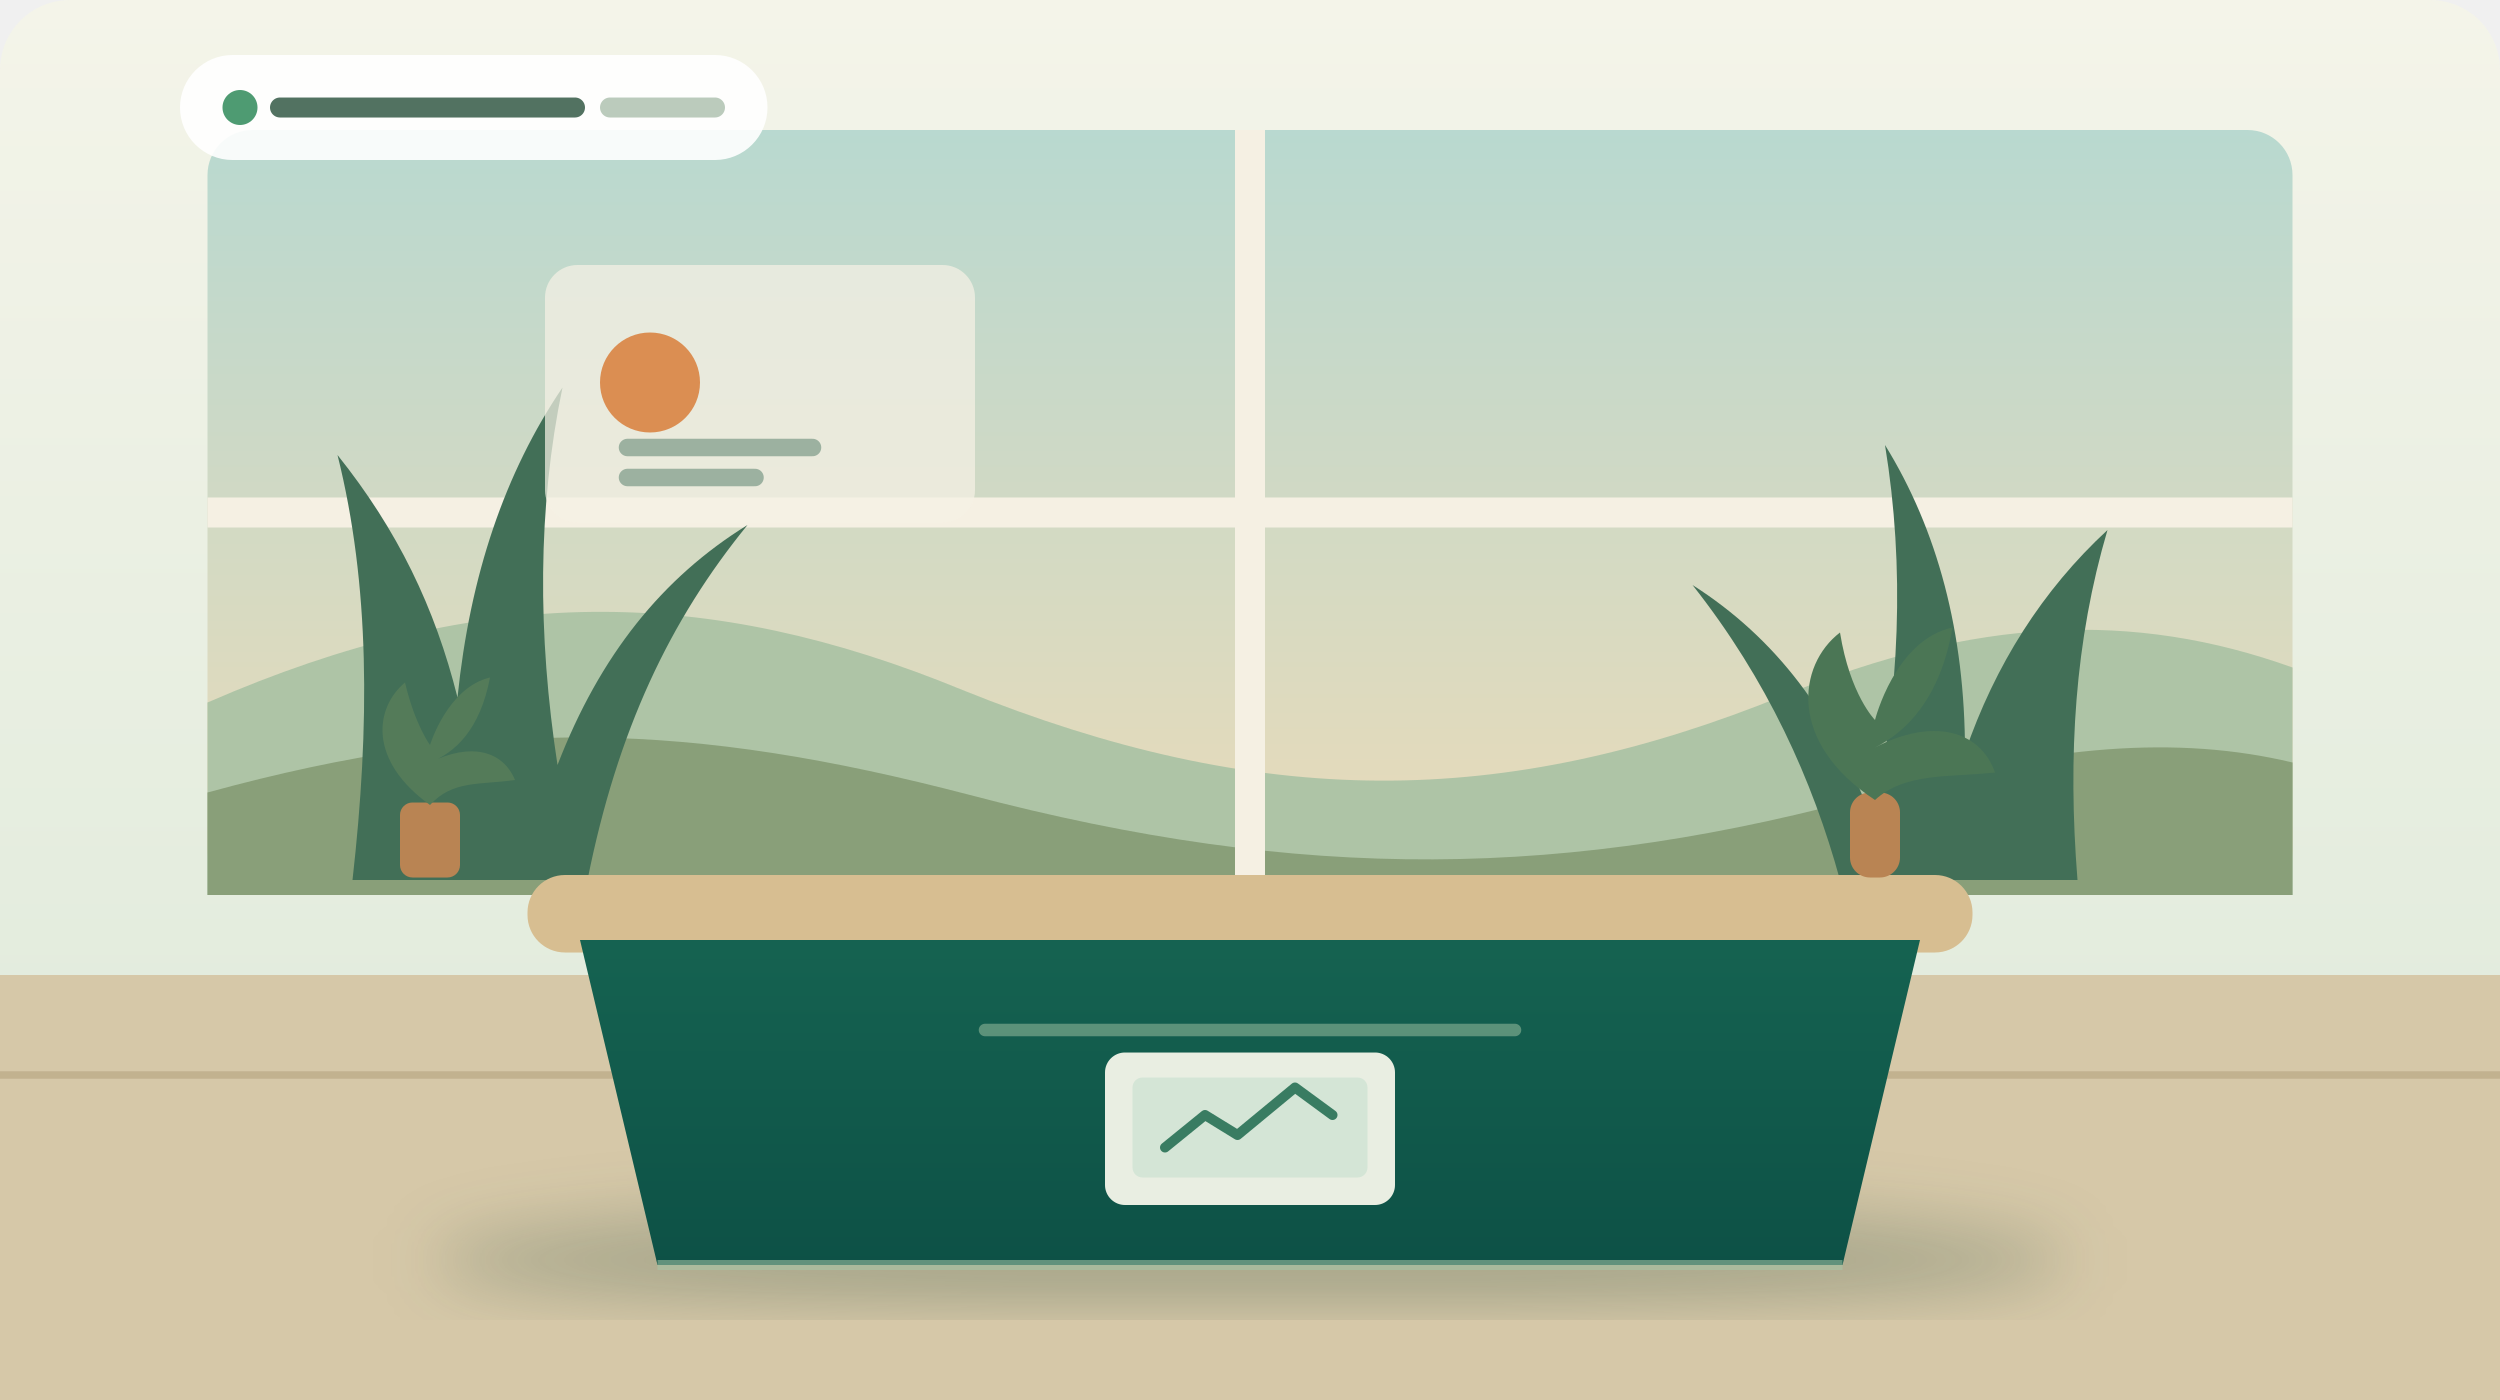
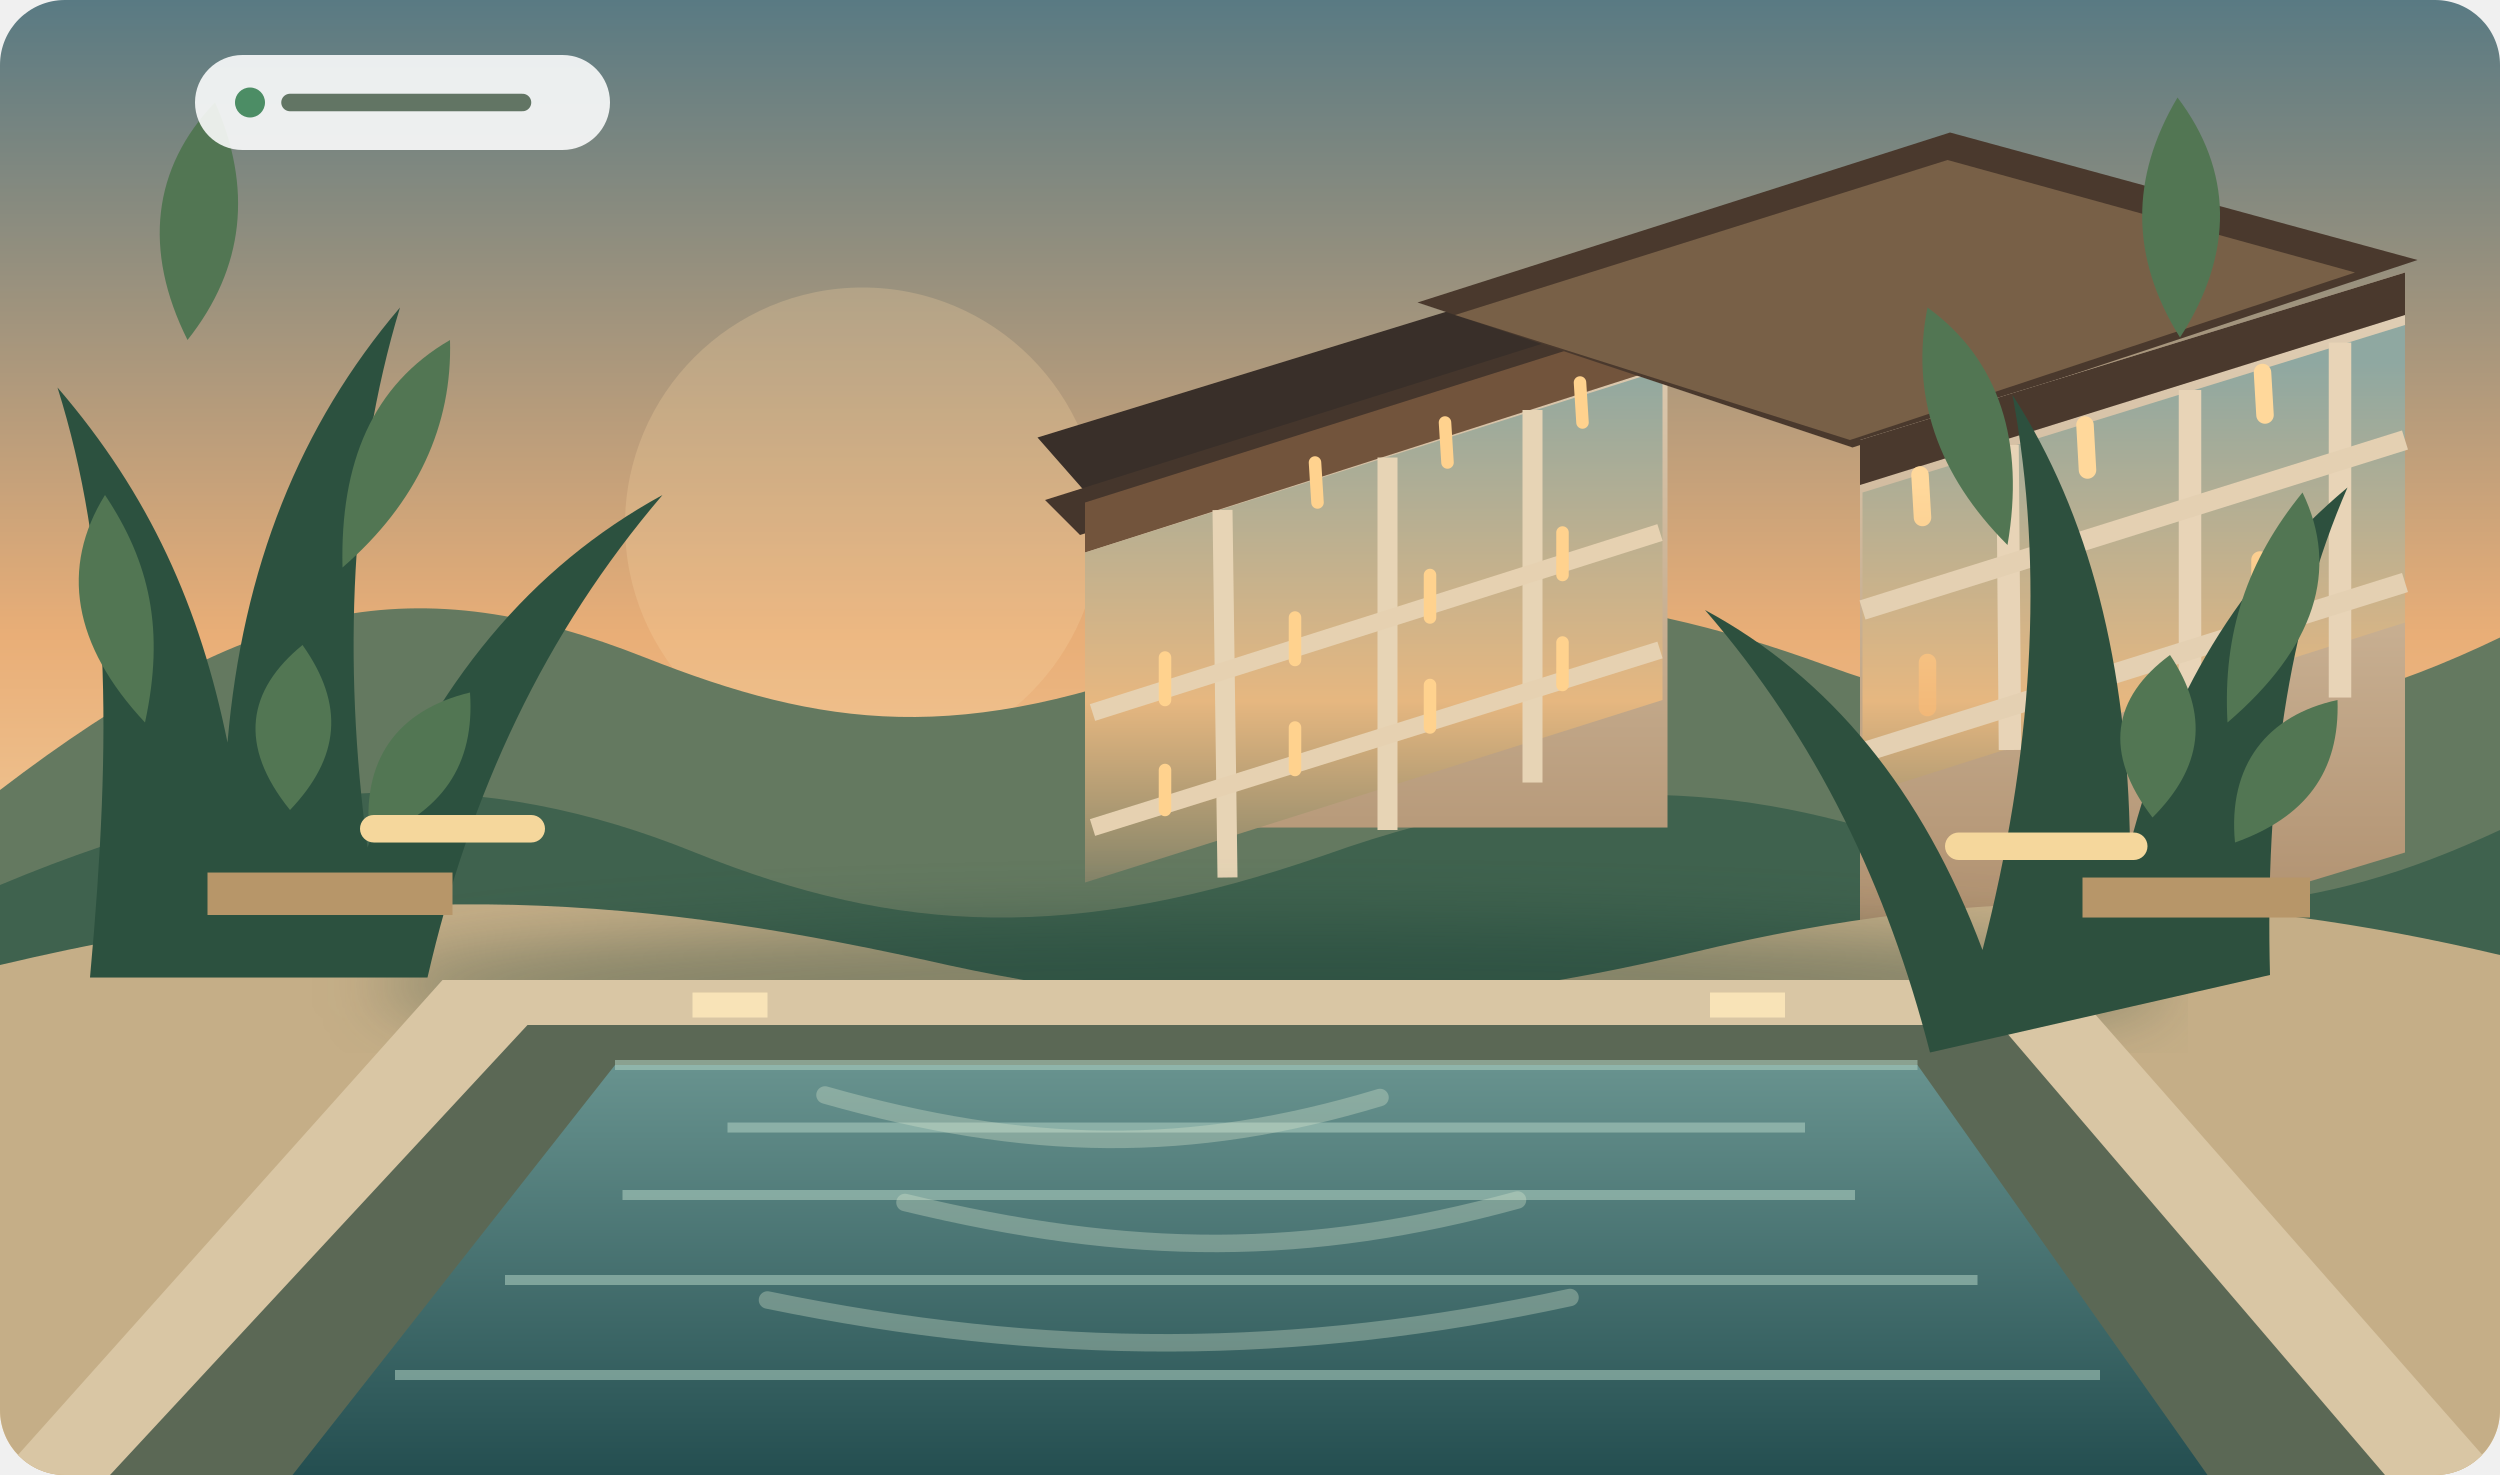
- <svg xmlns="http://www.w3.org/2000/svg" width="1000" height="560" viewBox="0 0 1000 560" fill="none">
+ <svg xmlns="http://www.w3.org/2000/svg" width="1000" height="590" viewBox="0 0 1000 590" fill="none">
  <defs>
-     <linearGradient id="wall" x1="500" y1="0" x2="500" y2="560" gradientUnits="userSpaceOnUse">
-       <stop stop-color="#F4F4E9" />
-       <stop offset="1" stop-color="#DCE9D9" />
+     <linearGradient id="sky" x1="500" y1="0" x2="500" y2="410" gradientUnits="userSpaceOnUse">
+       <stop stop-color="#597A83" />
+       <stop offset=".62" stop-color="#E9AE77" />
+       <stop offset="1" stop-color="#F4D6A7" />
    </linearGradient>
-     <linearGradient id="window" x1="500" y1="48" x2="500" y2="350" gradientUnits="userSpaceOnUse">
-       <stop stop-color="#B8D9D0" />
-       <stop offset="1" stop-color="#E9DAB9" />
+     <linearGradient id="building" x1="733" y1="90" x2="733" y2="400" gradientUnits="userSpaceOnUse">
+       <stop stop-color="#E7D7BE" />
+       <stop offset="1" stop-color="#AA8967" />
    </linearGradient>
-     <linearGradient id="counter" x1="500" y1="350" x2="500" y2="506" gradientUnits="userSpaceOnUse">
-       <stop stop-color="#176653" />
-       <stop offset="1" stop-color="#0D5146" />
+     <linearGradient id="glass" x1="617" y1="145" x2="617" y2="391" gradientUnits="userSpaceOnUse">
+       <stop stop-color="#8FA8A1" />
+       <stop offset=".55" stop-color="#E6B780" />
+       <stop offset="1" stop-color="#526A5D" />
    </linearGradient>
-     <filter id="shadow" x="146" y="338" width="708" height="190" color-interpolation-filters="sRGB" filterUnits="userSpaceOnUse">
+     <linearGradient id="water" x1="501" y1="399" x2="501" y2="590" gradientUnits="userSpaceOnUse">
+       <stop stop-color="#739E99" />
+       <stop offset="1" stop-color="#244E50" />
+     </linearGradient>
+     <linearGradient id="light" x1="618" y1="194" x2="618" y2="370" gradientUnits="userSpaceOnUse">
+       <stop stop-color="#FFD89B" />
+       <stop offset="1" stop-color="#E69B58" />
+     </linearGradient>
+     <filter id="soft-shadow" x="125" y="338" width="750" height="83" color-interpolation-filters="sRGB" filterUnits="userSpaceOnUse">
      <feGaussianBlur stdDeviation="13" />
    </filter>
+     <clipPath id="scene">
+       <rect width="1000" height="590" rx="26" />
+     </clipPath>
  </defs>
-   <rect width="1000" height="560" rx="28" fill="url(#wall)" />
-   <path d="M0 390h1000v170H0z" fill="#D6C8A8" />
-   <path d="M0 430h1000" stroke="#C2B28F" stroke-width="3" />
-   <rect x="83" y="52" width="834" height="306" rx="18" fill="url(#window)" />
-   <path d="M83 281c110-48 200-47 302-5 119 48 216 48 329 2 76-31 139-34 203-11v91H83z" fill="#AEC4A6" />
-   <path d="M83 317c113-31 194-28 305 1 133 35 239 34 365-1 67-19 118-23 164-12v53H83z" fill="#899F79" />
-   <path d="M500 52v306M83 205h834" stroke="#F5F0E3" stroke-width="12" />
-   <path d="M141 352c7-62 7-118-6-170 24 30 39 61 48 97 5-49 19-90 42-124-10 48-10 99-2 151 17-44 42-75 76-96-31 38-52 82-64 142z" fill="#426F57" />
-   <path d="M831 352c-4-50-1-96 12-140-26 24-45 54-57 89 0-48-11-89-32-123 8 49 6 99-5 151-15-43-39-74-72-95 30 38 48 78 59 118z" fill="#426F57" />
-   <rect x="218" y="106" width="172" height="103" rx="13" fill="#F5F1E5" fill-opacity=".72" />
-   <circle cx="260" cy="153" r="20" fill="#DB8E52" />
-   <path d="M251 179h74M251 191h51" stroke="#9CB1A0" stroke-width="7" stroke-linecap="round" />
-   <ellipse cx="500" cy="504" rx="328" ry="25" fill="#173D33" fill-opacity=".23" filter="url(#shadow)" />
-   <rect x="211" y="350" width="578" height="31" rx="15" fill="#D7BE91" />
-   <path d="M232 376h536l-31 130H263z" fill="url(#counter)" />
-   <path d="M263 506h474" stroke="#A7C6A7" stroke-opacity=".55" stroke-width="4" />
-   <path d="M394 412h212" stroke="#A7C6A7" stroke-opacity=".5" stroke-width="5" stroke-linecap="round" />
-   <rect x="442" y="421" width="116" height="61" rx="8" fill="#E9EEE2" />
-   <rect x="453" y="431" width="94" height="40" rx="4" fill="#D4E5D6" />
-   <path d="M466 459l16-13 13 8 23-19 15 11" stroke="#397C62" stroke-width="4" stroke-linecap="round" stroke-linejoin="round" />
-   <rect x="740" y="317" width="20" height="34" rx="8" fill="#B98453" />
-   <path d="M750 320c-35-23-31-54-14-67 4 25 14 35 14 35s8-32 31-37c-5 29-19 42-31 48 23-12 42-7 48 10-19 2-36 0-48 11z" fill="#4B7655" />
-   <rect x="160" y="321" width="24" height="30" rx="5" fill="#B98453" />
-   <path d="M172 322c-25-18-22-39-10-49 4 17 10 25 10 25s7-23 24-27c-4 21-14 30-24 34 16-8 29-5 34 7-14 2-25 0-34 10z" fill="#547B59" />
-   <rect x="72" y="22" width="235" height="42" rx="21" fill="#FFFFFF" fill-opacity=".9" />
-   <circle cx="96" cy="43" r="7" fill="#4E9B72" />
-   <path d="M112 43h118" stroke="#527261" stroke-width="8" stroke-linecap="round" />
-   <path d="M244 43h42" stroke="#BBCBBC" stroke-width="8" stroke-linecap="round" />
+   <g clip-path="url(#scene)">
+     <rect width="1000" height="590" fill="url(#sky)" />
+     <circle cx="345" cy="210" r="95" fill="#F6D6A2" fill-opacity=".26" />
+     <path d="M0 316c102-78 167-89 258-53 71 28 126 36 222-2 86-34 165-26 250 5 102 37 183 31 270-11v145H0z" fill="#647960" />
+     <path d="M0 354c112-47 194-47 278-13 82 33 151 36 252 1 101-36 173-28 249 0 85 31 148 24 221-10v91H0z" fill="#3F624E" />
+     <path d="M415 175 662 99l29 28-247 81z" fill="#392F29" />
+     <path d="m434 199 233-73v205H434z" fill="url(#building)" />
+     <path d="m418 200 245-77 14 13-245 78z" fill="#45362C" />
+     <path d="m434 201 231-73v19l-231 74z" fill="#72543C" />
+     <path d="m434 221 231-73v132l-231 73z" fill="url(#glass)" />
+     <path d="m489 204 2 147M555 183v149M613 164v149" stroke="#E7D4B5" stroke-width="8" />
+     <path d="m437 285 227-72M437 331l227-71" stroke="#E6D1B1" stroke-width="7" />
+     <path d="m526 185 1 16m51-32 1 16m53-32 1 16M466 263v17m52-33v17m54-34v17m53-34v17M466 308v16m52-33v17m54-34v17m53-34v17" stroke="#FFD28E" stroke-width="5" stroke-linecap="round" />
+     <path d="m567 121 213-68 187 51-226 75z" fill="#4A392D" />
+     <path d="m582 126 197-62 163 45-202 67z" fill="#786047" />
+     <path d="m744 176 218-67v232l-218 66z" fill="url(#building)" />
+     <path d="m744 176 218-67v17l-218 68z" fill="#4A392D" />
+     <path d="m745 197 217-67v119l-217 69z" fill="url(#glass)" />
+     <path d="m803 178 1 122m72-144v143m60-162v142" stroke="#E8D4B7" stroke-width="9" />
+     <path d="m745 244 217-68M745 301l217-68" stroke="#E4D0B2" stroke-width="8" />
+     <path d="m768 190 1 17m65-37 1 18m70-39 1 17M771 265v18m64-38v18m69-39v18" stroke="url(#light)" stroke-width="7" stroke-linecap="round" />
+     <path d="M0 386c148-35 247-29 370-2 105 24 194 24 307-3 116-28 213-25 323 1v208H0z" fill="#C5AE87" />
+     <ellipse cx="509" cy="394" rx="360" ry="25" fill="#173B34" fill-opacity=".38" filter="url(#soft-shadow)" />
+     <path d="M177 392h649l174 198H0z" fill="#D9C6A4" />
+     <path d="M211 410h589l154 180H44z" fill="#5B6855" />
+     <path d="M246 426h521l116 164H117z" fill="url(#water)" />
+     <path d="m246 426 521 0M291 451h431M249 478h493M202 512h589M158 550h682" stroke="#B4D3C4" stroke-opacity=".53" stroke-width="4" />
+     <path d="M330 438c81 23 146 24 222 1m-190 42c91 22 161 22 245-1m-300 40c112 23 210 23 321-1" stroke="#D8E5CE" stroke-opacity=".34" stroke-width="7" stroke-linecap="round" />
+     <path d="M36 391c9-98 8-169-13-236 37 43 57 88 68 142 6-70 29-127 69-174-20 66-23 142-13 216 27-66 65-112 118-141-47 55-77 119-94 193z" fill="#2C513F" />
+     <path d="M58 289c-29-31-34-62-16-91 18 27 24 54 16 91zm79-62c-1-42 12-73 43-91 1 34-13 65-43 91zm-62-91c-18-36-14-69 11-95 15 34 12 66-11 95z" fill="#527653" />
+     <path d="M908 390c-2-75 7-140 31-195-43 36-72 84-87 143-1-72-16-132-47-180 13 70 8 144-12 222-24-64-61-109-111-136 45 52 73 111 90 177z" fill="#2D503E" />
+     <path d="M891 289c35-30 45-61 30-92-22 27-32 56-30 92zm-88-71c7-41-3-74-32-95-7 35 4 67 32 95zm69-83c22-34 21-67-1-96-19 32-19 64 1 96z" fill="#527653" />
+     <path d="M83 349h98v17H83z" fill="#B79669" />
+     <path d="M116 324c-21-26-17-48 5-66 17 24 15 45-5 66zm32 12c-4-32 11-52 40-59 2 29-11 48-40 59z" fill="#527653" />
+     <path d="M833 351h91v16h-91z" fill="#B79669" />
+     <path d="M861 327c-20-26-16-48 7-65 16 24 13 45-7 65zm33 10c-3-31 13-51 41-57 1 29-13 47-41 57z" fill="#527653" />
+     <rect x="144" y="326" width="74" height="11" rx="5.5" fill="#F5D79C" />
+     <rect x="778" y="333" width="81" height="11" rx="5.5" fill="#F5D79C" />
+     <path d="M277 397h30v10h-30zM684 397h30v10h-30z" fill="#F8E3B7" />
+     <rect x="78" y="22" width="166" height="38" rx="19" fill="#fff" fill-opacity=".87" />
+     <circle cx="100" cy="41" r="6" fill="#4C8D65" />
+     <path d="M116 41h93" stroke="#627564" stroke-width="7" stroke-linecap="round" />
+   </g>
</svg>
